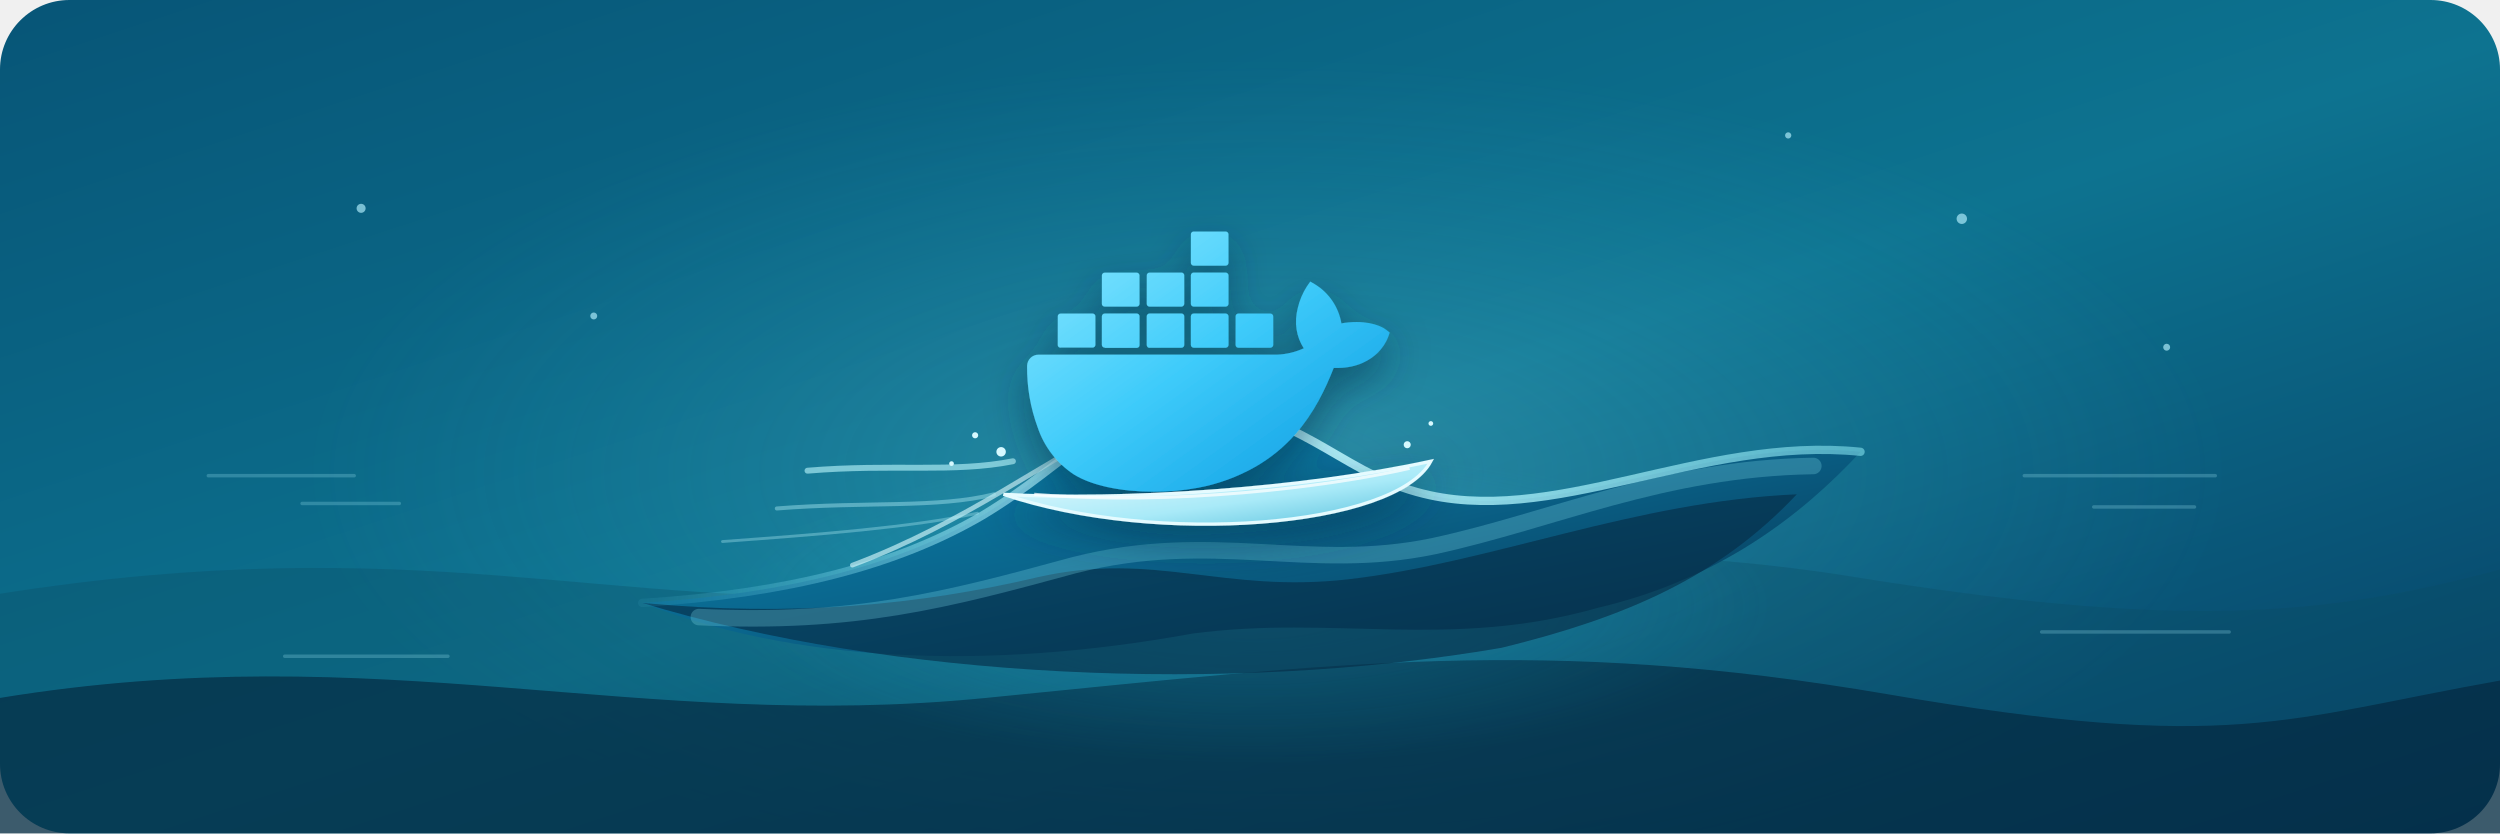
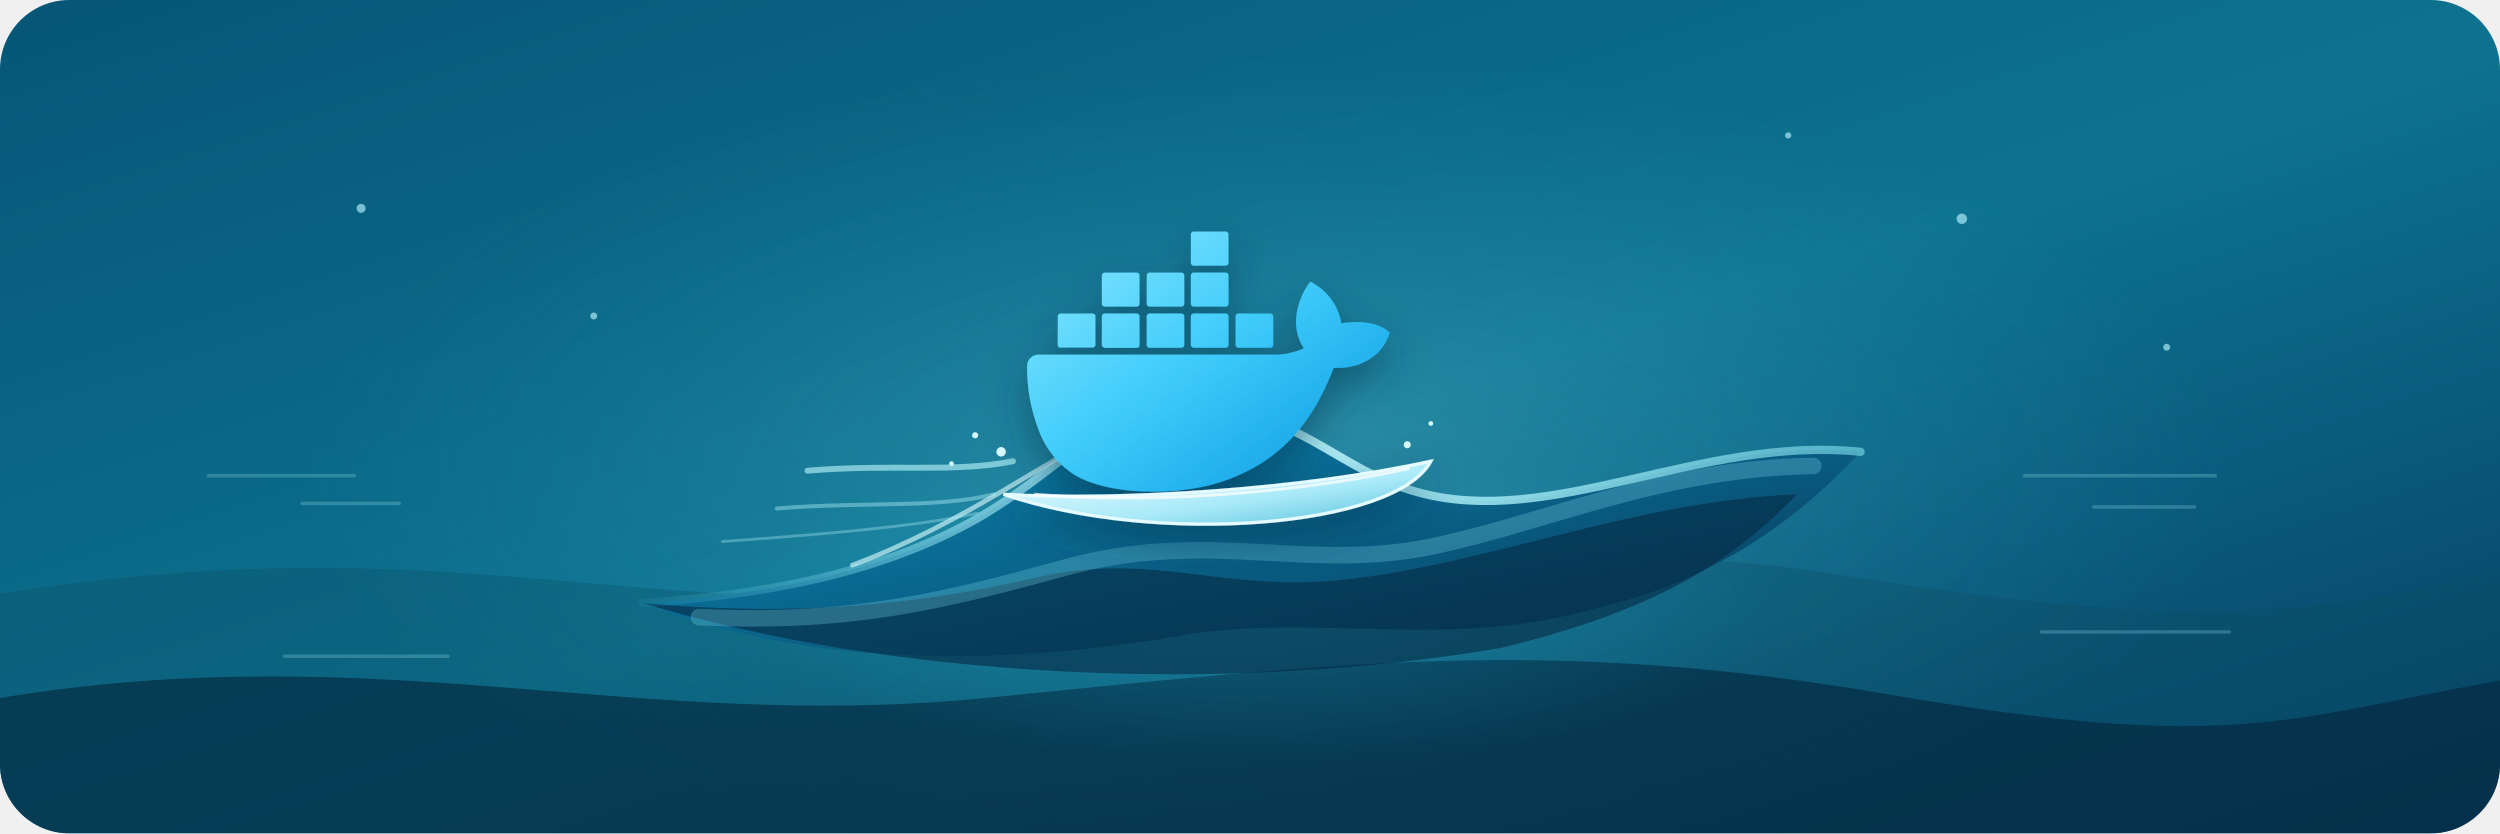
<svg xmlns="http://www.w3.org/2000/svg" viewBox="0 0 720 240" role="img" aria-labelledby="boost-title boost-desc">
  <style>
    .wave-static { display: none; }
    .ocean-glow { animation: ocean-breathe 3.3s ease-in-out infinite; }
    .foam-swell { animation: foam-shimmer 2.2s ease-in-out infinite; }
    .surfer-motion { transform-box: view-box; transform-origin: 265px 203px; filter: drop-shadow(0 7px 8px #022e4880); animation: surf-ride 2.2s ease-in-out infinite; }
    .wake path { animation: wake-flow 1.35s ease-out infinite; }
    .wake path:nth-child(2) { animation-delay: .18s; }
    .wake path:nth-child(3) { animation-delay: .36s; }
    .sea-spray circle { animation: spray 1.8s ease-out infinite; }
    .sea-spray circle:nth-child(2n) { animation-delay: .55s; }
    .sea-spray circle:nth-child(3n) { animation-delay: 1s; }
    @keyframes ocean-breathe { 0%,100% { opacity: .55; transform: scale(.96); } 50% { opacity: 1; transform: scale(1.03); } }
    @keyframes foam-shimmer { 0%,100% { opacity: .45; } 50% { opacity: .85; } }
    @keyframes surf-ride { 0%,100% { transform: translate(-3px,2px) rotate(-1.8deg); } 50% { transform: translate(5px,-7px) rotate(1.8deg); } }
    @keyframes wake-flow { 0% { opacity: 0; transform: translateX(-34px); } 30% { opacity: .8; } 100% { opacity: 0; transform: translateX(37px); } }
    @keyframes spray { 0% { opacity: 0; transform: translate(-16px,4px); } 35% { opacity: .8; } 100% { opacity: 0; transform: translate(21px,-14px); } }
    @media (prefers-reduced-motion: reduce) {
      .wave-animated { display: none; }
      .wave-static { display: inline; }
      .ocean-glow,.foam-swell,.surfer-motion,.wake path,.sea-spray circle { animation: none; }
    }
  </style>
  <defs>
+     <clipPath id="rounded-banner">
+       <rect width="720" height="240" rx="20" />
+     </clipPath>
    <linearGradient id="ocean-blue" x1="0" y1="0" x2="1" y2="1">
      <stop stop-color="#0b8cb6" />
      <stop offset=".5" stop-color="#0a648b" />
      <stop offset="1" stop-color="#06314e" />
    </linearGradient>
    <linearGradient id="wave-foam" x1="0" y1="0" x2="1" y2="0">
      <stop stop-color="#4bbcd8" stop-opacity=".1" />
      <stop offset=".45" stop-color="#c5f8ff" />
      <stop offset="1" stop-color="#7ddbe9" stop-opacity=".62" />
    </linearGradient>
    <linearGradient id="surfboard-color" x1="0" y1="0" x2="1" y2="1">
      <stop stop-color="#f2fdff" />
      <stop offset=".6" stop-color="#a9eaf8" />
      <stop offset="1" stop-color="#52bcd9" />
    </linearGradient>
    <linearGradient id="whale-blue" x1="0" y1="0" x2="1" y2="1">
      <stop stop-color="#8de9ff" />
      <stop offset=".48" stop-color="#3ecbfa" />
      <stop offset="1" stop-color="#0796df" />
    </linearGradient>
    <radialGradient id="ocean-glow">
      <stop stop-color="#1cc3eb" stop-opacity=".25" />
      <stop offset="1" stop-color="#1cc3eb" stop-opacity="0" />
    </radialGradient>
    <linearGradient id="sky" x1="0" y1="0" x2="1" y2="1">
      <stop stop-color="#075577" />
      <stop offset=".52" stop-color="#0d7390" />
      <stop offset="1" stop-color="#063d63" />
    </linearGradient>
    <radialGradient id="horizon">
      <stop stop-color="#9cecf6" stop-opacity=".22" />
      <stop offset="1" stop-color="#45d6ef" stop-opacity="0" />
    </radialGradient>
  </defs>
-   <rect width="720" height="240" rx="20" fill="url(#sky)" />
-   <ellipse cx="365" cy="136" rx="280" ry="120" fill="url(#horizon)" />
-   <path d="M0 171C120 152 176 176 260 171S440 151 533 166 668 178 720 164V240H0Z" fill="#0a4b63" opacity=".32" />
-   <path d="M0 201C110 183 183 211 284 201S445 183 544 200 658 207 720 196V240H0Z" fill="#03263d" opacity=".65" />
-   <g fill="none" stroke="#a9edfa" stroke-linecap="round" opacity=".24">
-     <path d="M60 137h42m-15 8h28M583 137h55m-35 9h29M82 189h47m459-7h54" />
-   </g>
-   <g fill="#b6f1ff" opacity=".65">
-     <circle cx="104" cy="60" r="1.3" />
-     <circle cx="171" cy="91" r="1" />
-     <circle cx="565" cy="63" r="1.5" />
-     <circle cx="624" cy="100" r="1" />
-     <circle cx="515" cy="39" r=".9" />
-   </g>
-   <g transform="translate(170 5) scale(.68)">
-     <ellipse class="ocean-glow" cx="280" cy="249" rx="220" ry="67" fill="url(#ocean-glow)" />
-     <g class="sea-scene">
-       <path class="sea-body wave-animated" d="M22 248C84 244 130 232 166 211C206 187 214 166 257 166C298 165 317 192 350 201C407 217 470 177 538 184C513 211 478 238 427 250C364 268 315 253 255 261C167 277 86 273 22 248Z" fill="url(#ocean-blue)">
-         <animate attributeName="d" values="M22 248C84 244 130 232 166 211C206 187 214 166 257 166C298 165 317 192 350 201C407 217 470 177 538 184C513 211 478 238 427 250C364 268 315 253 255 261C167 277 86 273 22 248Z;M22 251C82 239 132 238 172 213C209 187 226 174 264 171C301 169 321 190 354 197C410 208 464 185 538 178C510 211 480 231 427 249C366 267 313 258 253 265C164 276 86 277 22 251Z;M22 248C84 244 130 232 166 211C206 187 214 166 257 166C298 165 317 192 350 201C407 217 470 177 538 184C513 211 478 238 427 250C364 268 315 253 255 261C167 277 86 273 22 248Z" dur="5.2s" repeatCount="indefinite" calcMode="spline" keyTimes="0;.5;1" keySplines=".45 0 .55 1;.45 0 .55 1" />
-       </path>
-       <path class="sea-body wave-static" d="M22 248C84 244 130 232 166 211C206 187 214 166 257 166C298 165 317 192 350 201C407 217 470 177 538 184C513 211 478 238 427 250C364 268 315 253 255 261C167 277 86 273 22 248Z" fill="url(#ocean-blue)" />
-       <path class="sea-depth" d="M22 248C86 254 139 249 190 237C239 226 268 244 321 238C382 231 442 205 511 202C478 237 439 254 386 267C270 287 127 280 22 248Z" fill="#052b46" opacity=".62" />
-       <path class="foam-crest wave-animated" d="M22 248C84 244 130 232 166 211C206 187 214 166 257 166C298 165 317 192 350 201C407 217 470 177 538 184" fill="none" stroke="url(#wave-foam)" stroke-width="3.5" stroke-linecap="round">
-         <animate attributeName="d" values="M22 248C84 244 130 232 166 211C206 187 214 166 257 166C298 165 317 192 350 201C407 217 470 177 538 184;M22 251C82 239 132 238 172 213C209 187 226 174 264 171C301 169 321 190 354 197C410 208 464 185 538 178;M22 248C84 244 130 232 166 211C206 187 214 166 257 166C298 165 317 192 350 201C407 217 470 177 538 184" dur="5.2s" repeatCount="indefinite" calcMode="spline" keyTimes="0;.5;1" keySplines=".45 0 .55 1;.45 0 .55 1" />
-       </path>
-       <path class="foam-crest wave-static" d="M22 248C84 244 130 232 166 211C206 187 214 166 257 166C298 165 317 192 350 201C407 217 470 177 538 184" fill="none" stroke="url(#wave-foam)" stroke-width="3.5" stroke-linecap="round" />
-       <path class="foam-curl" d="M111 232C159 214 195 186 220 175C242 163 262 162 286 173" fill="none" stroke="#dcfbff" stroke-opacity=".62" stroke-width="2" stroke-linecap="round" />
-       <path class="foam-swell" d="M46 254C112 257 150 247 205 232C264 217 304 235 357 224C408 213 454 191 518 190" fill="none" stroke="#80dbe9" stroke-opacity=".28" stroke-width="7" stroke-linecap="round" />
+   <g clip-path="url(#rounded-banner)">
+     <rect width="720" height="240" fill="url(#sky)" />
+     <ellipse cx="365" cy="136" rx="280" ry="120" fill="url(#horizon)" />
+     <path d="M0 171C120 152 176 176 260 171S440 151 533 166 668 178 720 164V240H0Z" fill="#0a4b63" opacity=".32" />
+     <path d="M0 201C110 183 183 211 284 201S445 183 544 200 658 207 720 196V240H0Z" fill="#03263d" opacity=".65" />
+     <g fill="none" stroke="#a9edfa" stroke-linecap="round" opacity=".24">
+       <path d="M60 137h42m-15 8h28M583 137h55m-35 9h29M82 189h47m459-7h54" />
    </g>
-     <g class="wake" fill="none" stroke="#b1eff7" stroke-linecap="round">
-       <path d="M92 192C128 189 154 193 179 188" stroke-width="2.5" opacity=".65" />
-       <path d="M79 208C117 205 147 208 171 202" stroke-width="1.7" opacity=".42" />
-       <path d="M56 222C97 219 136 216 164 210" stroke-width="1.2" opacity=".35" />
+     <g fill="#b6f1ff" opacity=".65">
+       <circle cx="104" cy="60" r="1.3" />
+       <circle cx="171" cy="91" r="1" />
+       <circle cx="565" cy="63" r="1.5" />
+       <circle cx="624" cy="100" r="1" />
+       <circle cx="515" cy="39" r=".9" />
    </g>
-     <g class="surfer">
-       <g class="surfer-motion">
-         <path class="surfboard" d="M175 202C225 205 301 200 356 188C341 216 240 224 175 202Z" fill="url(#surfboard-color)" stroke="#e5fbff" stroke-width="1.4" />
-         <path d="M188 202C246 207 312 199 347 191" fill="none" stroke="#fff" stroke-opacity=".72" stroke-width="1.3" />
-         <g class="docker-logo" fill="url(#whale-blue)">
-           <g transform="translate(185 69) scale(6.4)">
-             <path d="M13.98 11.08h2.12a.19.19 0 0 0 .19-.19V9.01a.19.19 0 0 0-.19-.19h-2.12a.18.18 0 0 0-.18.18v1.9c0 .1.08.18.18.18m-2.95-5.43h2.12a.19.19 0 0 0 .18-.19V3.57a.19.19 0 0 0-.18-.18h-2.12a.18.18 0 0 0-.19.18v1.9c0 .1.09.18.19.18m0 2.71h2.12a.19.19 0 0 0 .18-.18V6.29a.19.19 0 0 0-.18-.18h-2.12a.18.18 0 0 0-.19.18v1.89c0 .1.09.18.19.18m-2.93 0h2.12a.19.19 0 0 0 .18-.18V6.29a.18.18 0 0 0-.18-.18H8.1a.18.18 0 0 0-.18.18v1.89c0 .1.08.18.18.18m-2.96 0h2.11a.19.19 0 0 0 .19-.18V6.29a.19.19 0 0 0-.19-.18H5.14a.19.19 0 0 0-.19.18v1.89c0 .1.08.18.19.18m5.89 2.72h2.12a.19.19 0 0 0 .18-.19V9.01a.19.19 0 0 0-.18-.19h-2.12a.18.18 0 0 0-.19.18v1.9c0 .1.09.18.19.18m-2.93 0h2.12a.18.18 0 0 0 .18-.19V9.01a.18.18 0 0 0-.18-.19H8.1a.18.18 0 0 0-.18.18v1.9c0 .1.08.19.18.19m-2.96 0h2.11a.18.18 0 0 0 .19-.19V9.01a.18.18 0 0 0-.18-.19H5.14a.19.19 0 0 0-.19.19v1.88c0 .1.08.19.19.18m-2.92 0h2.12a.18.18 0 0 0 .18-.19V9.01a.18.18 0 0 0-.18-.19H2.22a.18.18 0 0 0-.19.18v1.9c0 .1.08.18.19.18m21.54-1.19c-.06-.05-.67-.51-1.95-.51-.34 0-.68.03-1.01.09a3.77 3.77 0 0 0-1.72-2.57l-.34-.2-.23.33a4.6 4.6 0 0 0-.6 1.43c-.24.97-.1 1.88.4 2.66a4.7 4.7 0 0 1-1.75.42H.76a.75.75 0 0 0-.76.75 11.38 11.38 0 0 0 .7 4.06 6.03 6.03 0 0 0 2.4 3.12c1.18.73 3.1 1.14 5.28 1.14.98 0 1.96-.08 2.93-.26a12.25 12.25 0 0 0 3.82-1.4 10.5 10.5 0 0 0 2.61-2.13c1.25-1.42 2-3 2.55-4.4h.23c1.37 0 2.21-.55 2.68-1 .3-.3.55-.66.7-1.06l.1-.28Z" />
+     <g transform="translate(170 5) scale(.68)">
+       <ellipse class="ocean-glow" cx="280" cy="249" rx="220" ry="67" fill="url(#ocean-glow)" />
+       <g class="sea-scene">
+         <path class="sea-body wave-animated" d="M22 248C84 244 130 232 166 211C206 187 214 166 257 166C298 165 317 192 350 201C407 217 470 177 538 184C513 211 478 238 427 250C364 268 315 253 255 261C167 277 86 273 22 248Z" fill="url(#ocean-blue)">
+           <animate attributeName="d" values="M22 248C84 244 130 232 166 211C206 187 214 166 257 166C298 165 317 192 350 201C407 217 470 177 538 184C513 211 478 238 427 250C364 268 315 253 255 261C167 277 86 273 22 248Z;M22 251C82 239 132 238 172 213C209 187 226 174 264 171C301 169 321 190 354 197C410 208 464 185 538 178C510 211 480 231 427 249C366 267 313 258 253 265C164 276 86 277 22 251Z;M22 248C84 244 130 232 166 211C206 187 214 166 257 166C298 165 317 192 350 201C407 217 470 177 538 184C513 211 478 238 427 250C364 268 315 253 255 261C167 277 86 273 22 248Z" dur="5.2s" repeatCount="indefinite" calcMode="spline" keyTimes="0;.5;1" keySplines=".45 0 .55 1;.45 0 .55 1" />
+         </path>
+         <path class="sea-body wave-static" d="M22 248C84 244 130 232 166 211C206 187 214 166 257 166C298 165 317 192 350 201C407 217 470 177 538 184C513 211 478 238 427 250C364 268 315 253 255 261C167 277 86 273 22 248Z" fill="url(#ocean-blue)" />
+         <path class="sea-depth" d="M22 248C86 254 139 249 190 237C239 226 268 244 321 238C382 231 442 205 511 202C478 237 439 254 386 267C270 287 127 280 22 248Z" fill="#052b46" opacity=".62" />
+         <path class="foam-crest wave-animated" d="M22 248C84 244 130 232 166 211C206 187 214 166 257 166C298 165 317 192 350 201C407 217 470 177 538 184" fill="none" stroke="url(#wave-foam)" stroke-width="3.5" stroke-linecap="round">
+           <animate attributeName="d" values="M22 248C84 244 130 232 166 211C206 187 214 166 257 166C298 165 317 192 350 201C407 217 470 177 538 184;M22 251C82 239 132 238 172 213C209 187 226 174 264 171C301 169 321 190 354 197C410 208 464 185 538 178;M22 248C84 244 130 232 166 211C206 187 214 166 257 166C298 165 317 192 350 201C407 217 470 177 538 184" dur="5.2s" repeatCount="indefinite" calcMode="spline" keyTimes="0;.5;1" keySplines=".45 0 .55 1;.45 0 .55 1" />
+         </path>
+         <path class="foam-crest wave-static" d="M22 248C84 244 130 232 166 211C206 187 214 166 257 166C298 165 317 192 350 201C407 217 470 177 538 184" fill="none" stroke="url(#wave-foam)" stroke-width="3.5" stroke-linecap="round" />
+         <path class="foam-curl" d="M111 232C159 214 195 186 220 175C242 163 262 162 286 173" fill="none" stroke="#dcfbff" stroke-opacity=".62" stroke-width="2" stroke-linecap="round" />
+         <path class="foam-swell" d="M46 254C112 257 150 247 205 232C264 217 304 235 357 224C408 213 454 191 518 190" fill="none" stroke="#80dbe9" stroke-opacity=".28" stroke-width="7" stroke-linecap="round" />
+       </g>
+       <g class="wake" fill="none" stroke="#b1eff7" stroke-linecap="round">
+         <path d="M92 192C128 189 154 193 179 188" stroke-width="2.5" opacity=".65" />
+         <path d="M79 208C117 205 147 208 171 202" stroke-width="1.7" opacity=".42" />
+         <path d="M56 222C97 219 136 216 164 210" stroke-width="1.2" opacity=".35" />
+       </g>
+       <g class="surfer">
+         <g class="surfer-motion">
+           <path class="surfboard" d="M175 202C225 205 301 200 356 188C341 216 240 224 175 202Z" fill="url(#surfboard-color)" stroke="#e5fbff" stroke-width="1.4" />
+           <path d="M188 202C246 207 312 199 347 191" fill="none" stroke="#fff" stroke-opacity=".72" stroke-width="1.3" />
+           <g class="docker-logo" fill="url(#whale-blue)">
+             <g transform="translate(185 69) scale(6.4)">
+               <path d="M13.98 11.08h2.12a.19.19 0 0 0 .19-.19V9.01a.19.19 0 0 0-.19-.19h-2.12a.18.18 0 0 0-.18.18v1.9c0 .1.08.18.18.18m-2.95-5.43h2.12a.19.19 0 0 0 .18-.19V3.57a.19.19 0 0 0-.18-.18h-2.12a.18.18 0 0 0-.19.18v1.9c0 .1.09.18.19.18m0 2.71h2.12a.19.19 0 0 0 .18-.18V6.29a.19.19 0 0 0-.18-.18h-2.12a.18.18 0 0 0-.19.18v1.89c0 .1.09.18.19.18m-2.93 0h2.12a.19.19 0 0 0 .18-.18V6.29a.18.18 0 0 0-.18-.18H8.1a.18.18 0 0 0-.18.18v1.89c0 .1.08.18.18.18m-2.96 0h2.11a.19.19 0 0 0 .19-.18V6.29a.19.19 0 0 0-.19-.18H5.14a.19.19 0 0 0-.19.18v1.89c0 .1.08.18.19.18m5.89 2.72h2.12a.19.19 0 0 0 .18-.19V9.01a.19.19 0 0 0-.18-.19h-2.12a.18.18 0 0 0-.19.18v1.9c0 .1.09.18.19.18m-2.93 0h2.12a.18.18 0 0 0 .18-.19V9.01a.18.18 0 0 0-.18-.19H8.1a.18.18 0 0 0-.18.18v1.9c0 .1.08.19.18.19m-2.96 0h2.11a.18.18 0 0 0 .19-.19V9.01a.18.18 0 0 0-.18-.19H5.14a.19.19 0 0 0-.19.19v1.88c0 .1.08.19.19.18m-2.92 0h2.12a.18.18 0 0 0 .18-.19V9.01a.18.18 0 0 0-.18-.19H2.22a.18.18 0 0 0-.19.18v1.9c0 .1.08.18.19.18m21.54-1.19c-.06-.05-.67-.51-1.95-.51-.34 0-.68.03-1.01.09a3.77 3.77 0 0 0-1.72-2.57l-.34-.2-.23.33a4.6 4.6 0 0 0-.6 1.43c-.24.97-.1 1.88.4 2.66a4.7 4.7 0 0 1-1.75.42H.76a.75.75 0 0 0-.76.75 11.38 11.38 0 0 0 .7 4.06 6.03 6.03 0 0 0 2.4 3.12c1.18.73 3.1 1.14 5.28 1.14.98 0 1.96-.08 2.93-.26a12.25 12.25 0 0 0 3.82-1.4 10.5 10.5 0 0 0 2.61-2.13c1.25-1.42 2-3 2.55-4.4h.23c1.37 0 2.21-.55 2.68-1 .3-.3.55-.66.7-1.06l.1-.28Z" />
+             </g>
          </g>
        </g>
      </g>
-     </g>
-     <g class="sea-spray" fill="#d6f9ff">
-       <circle cx="174" cy="184" r="2" />
-       <circle cx="163" cy="177" r="1.3" />
-       <circle cx="153" cy="189" r="1" />
-       <circle cx="346" cy="181" r="1.5" />
-       <circle cx="356" cy="172" r="1" />
+       <g class="sea-spray" fill="#d6f9ff">
+         <circle cx="174" cy="184" r="2" />
+         <circle cx="163" cy="177" r="1.3" />
+         <circle cx="153" cy="189" r="1" />
+         <circle cx="346" cy="181" r="1.5" />
+         <circle cx="356" cy="172" r="1" />
+       </g>
    </g>
  </g>
</svg>
